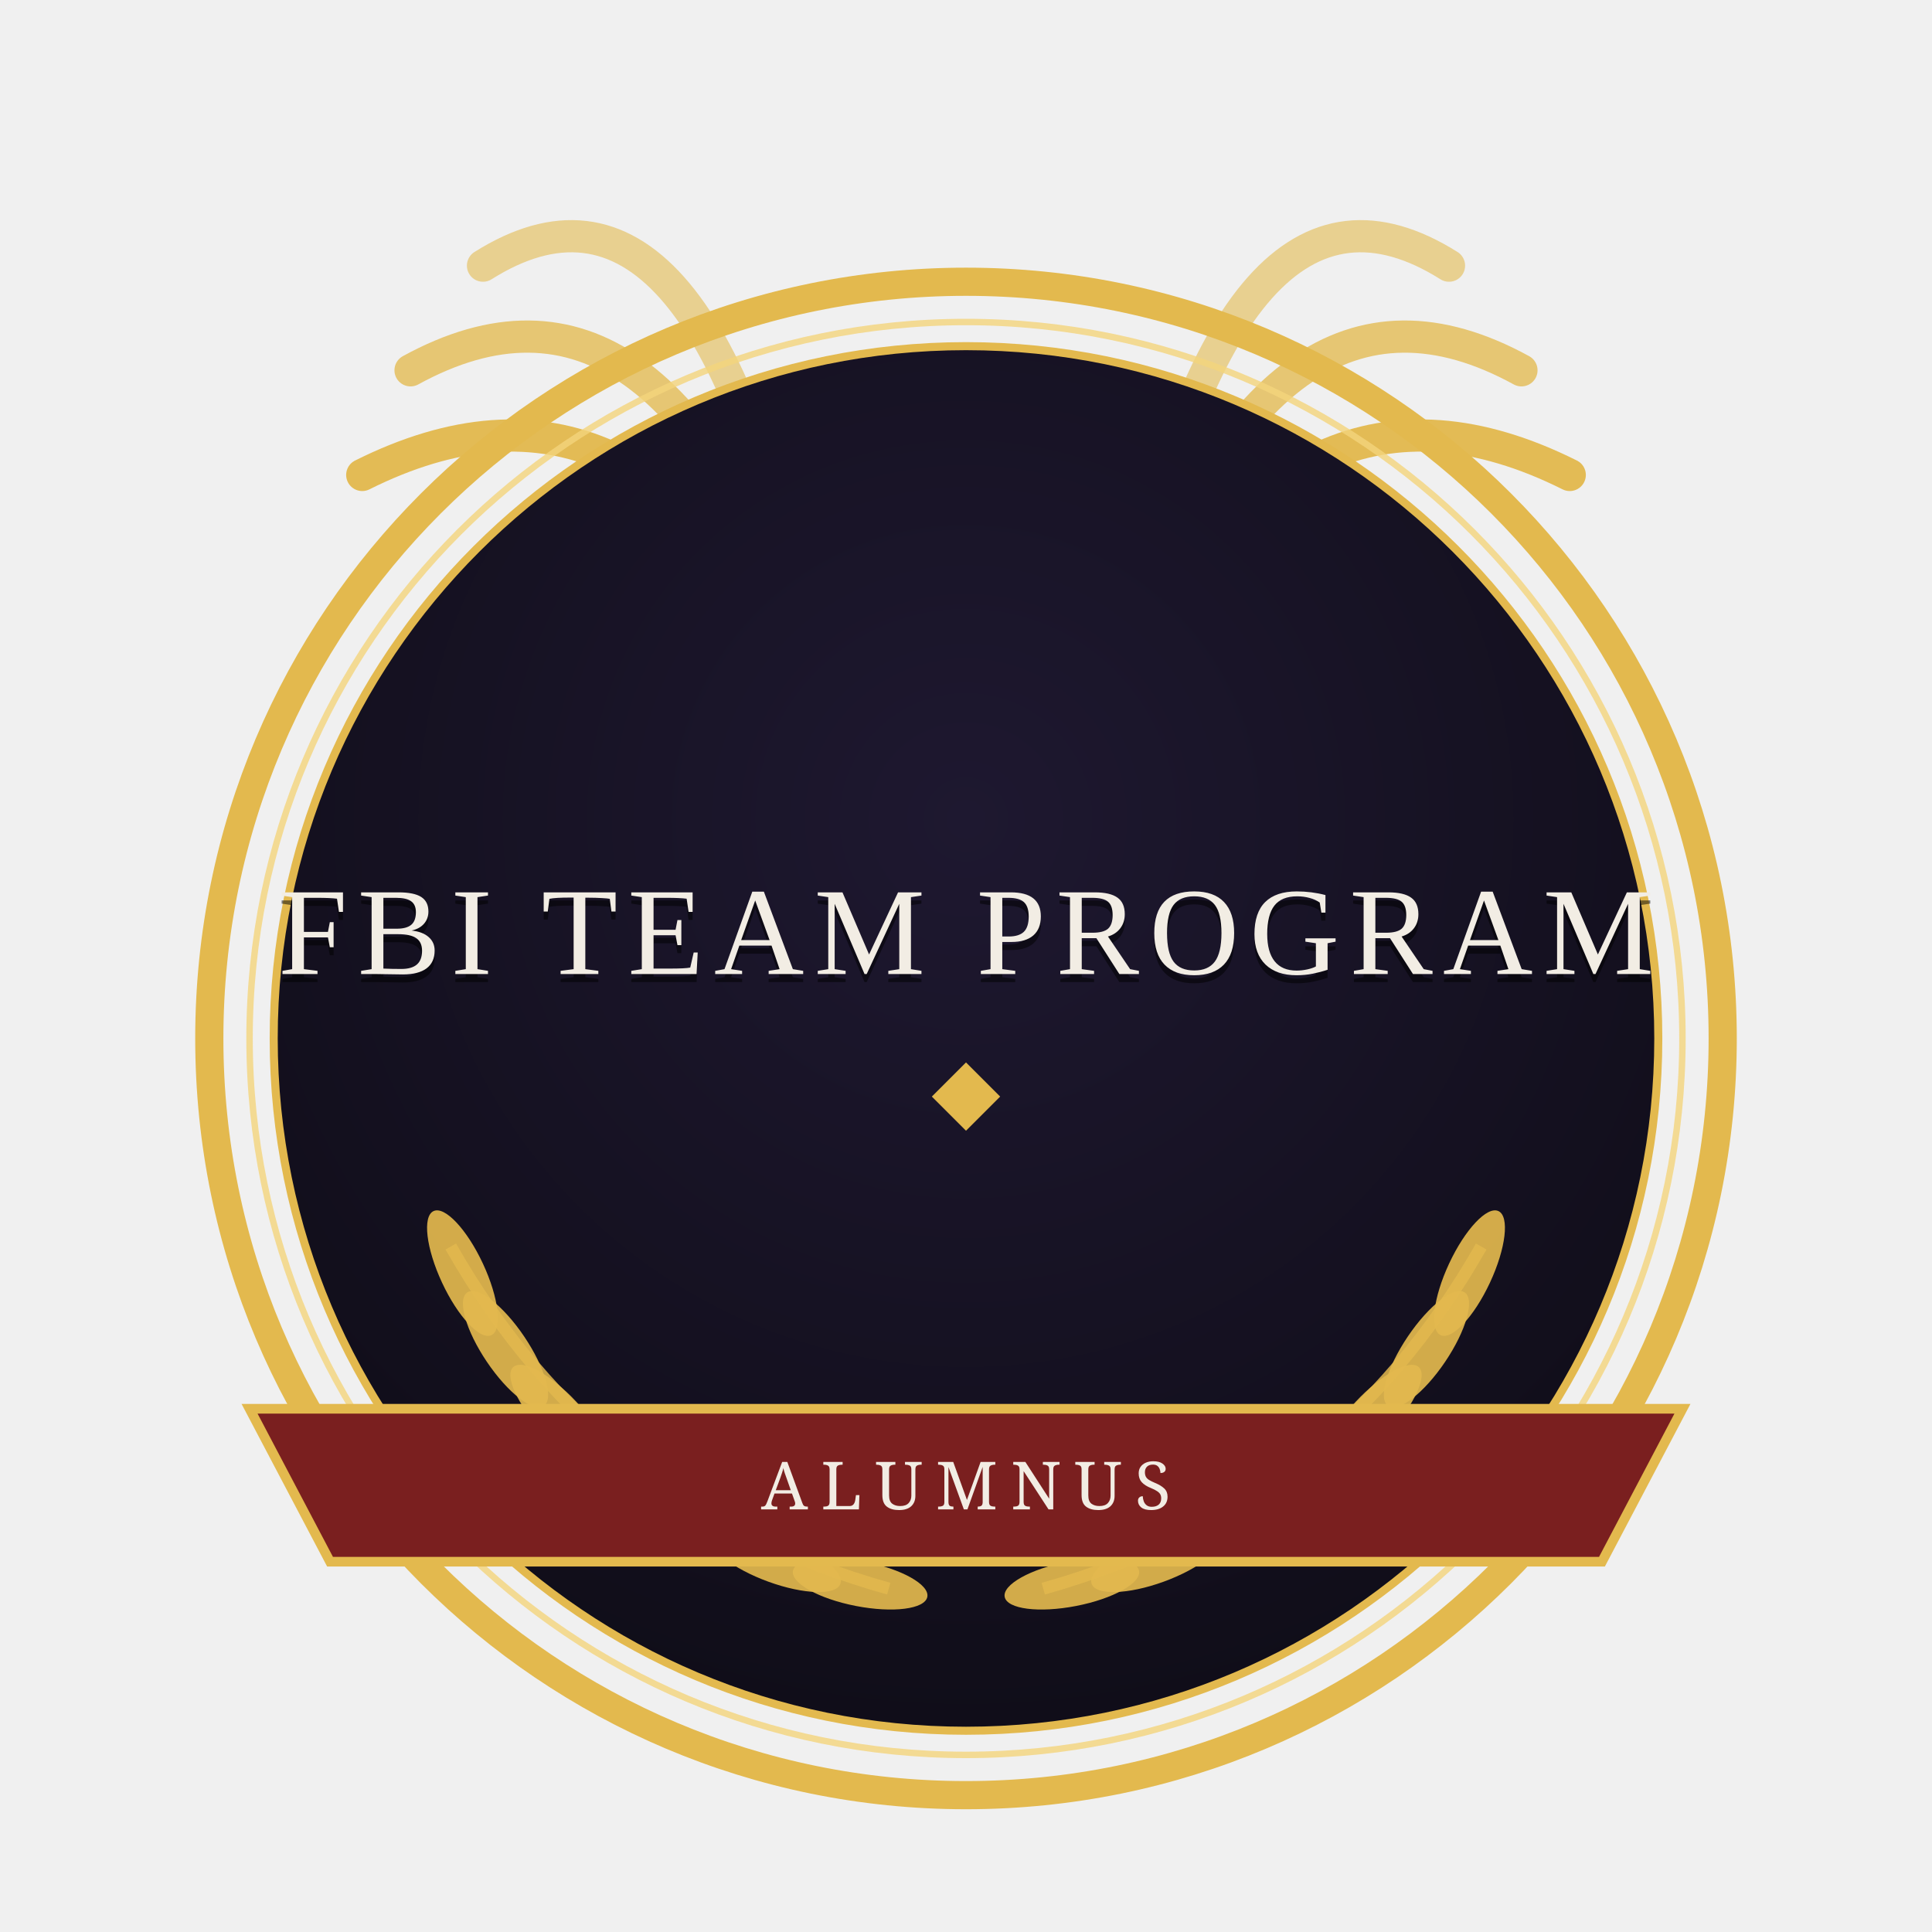
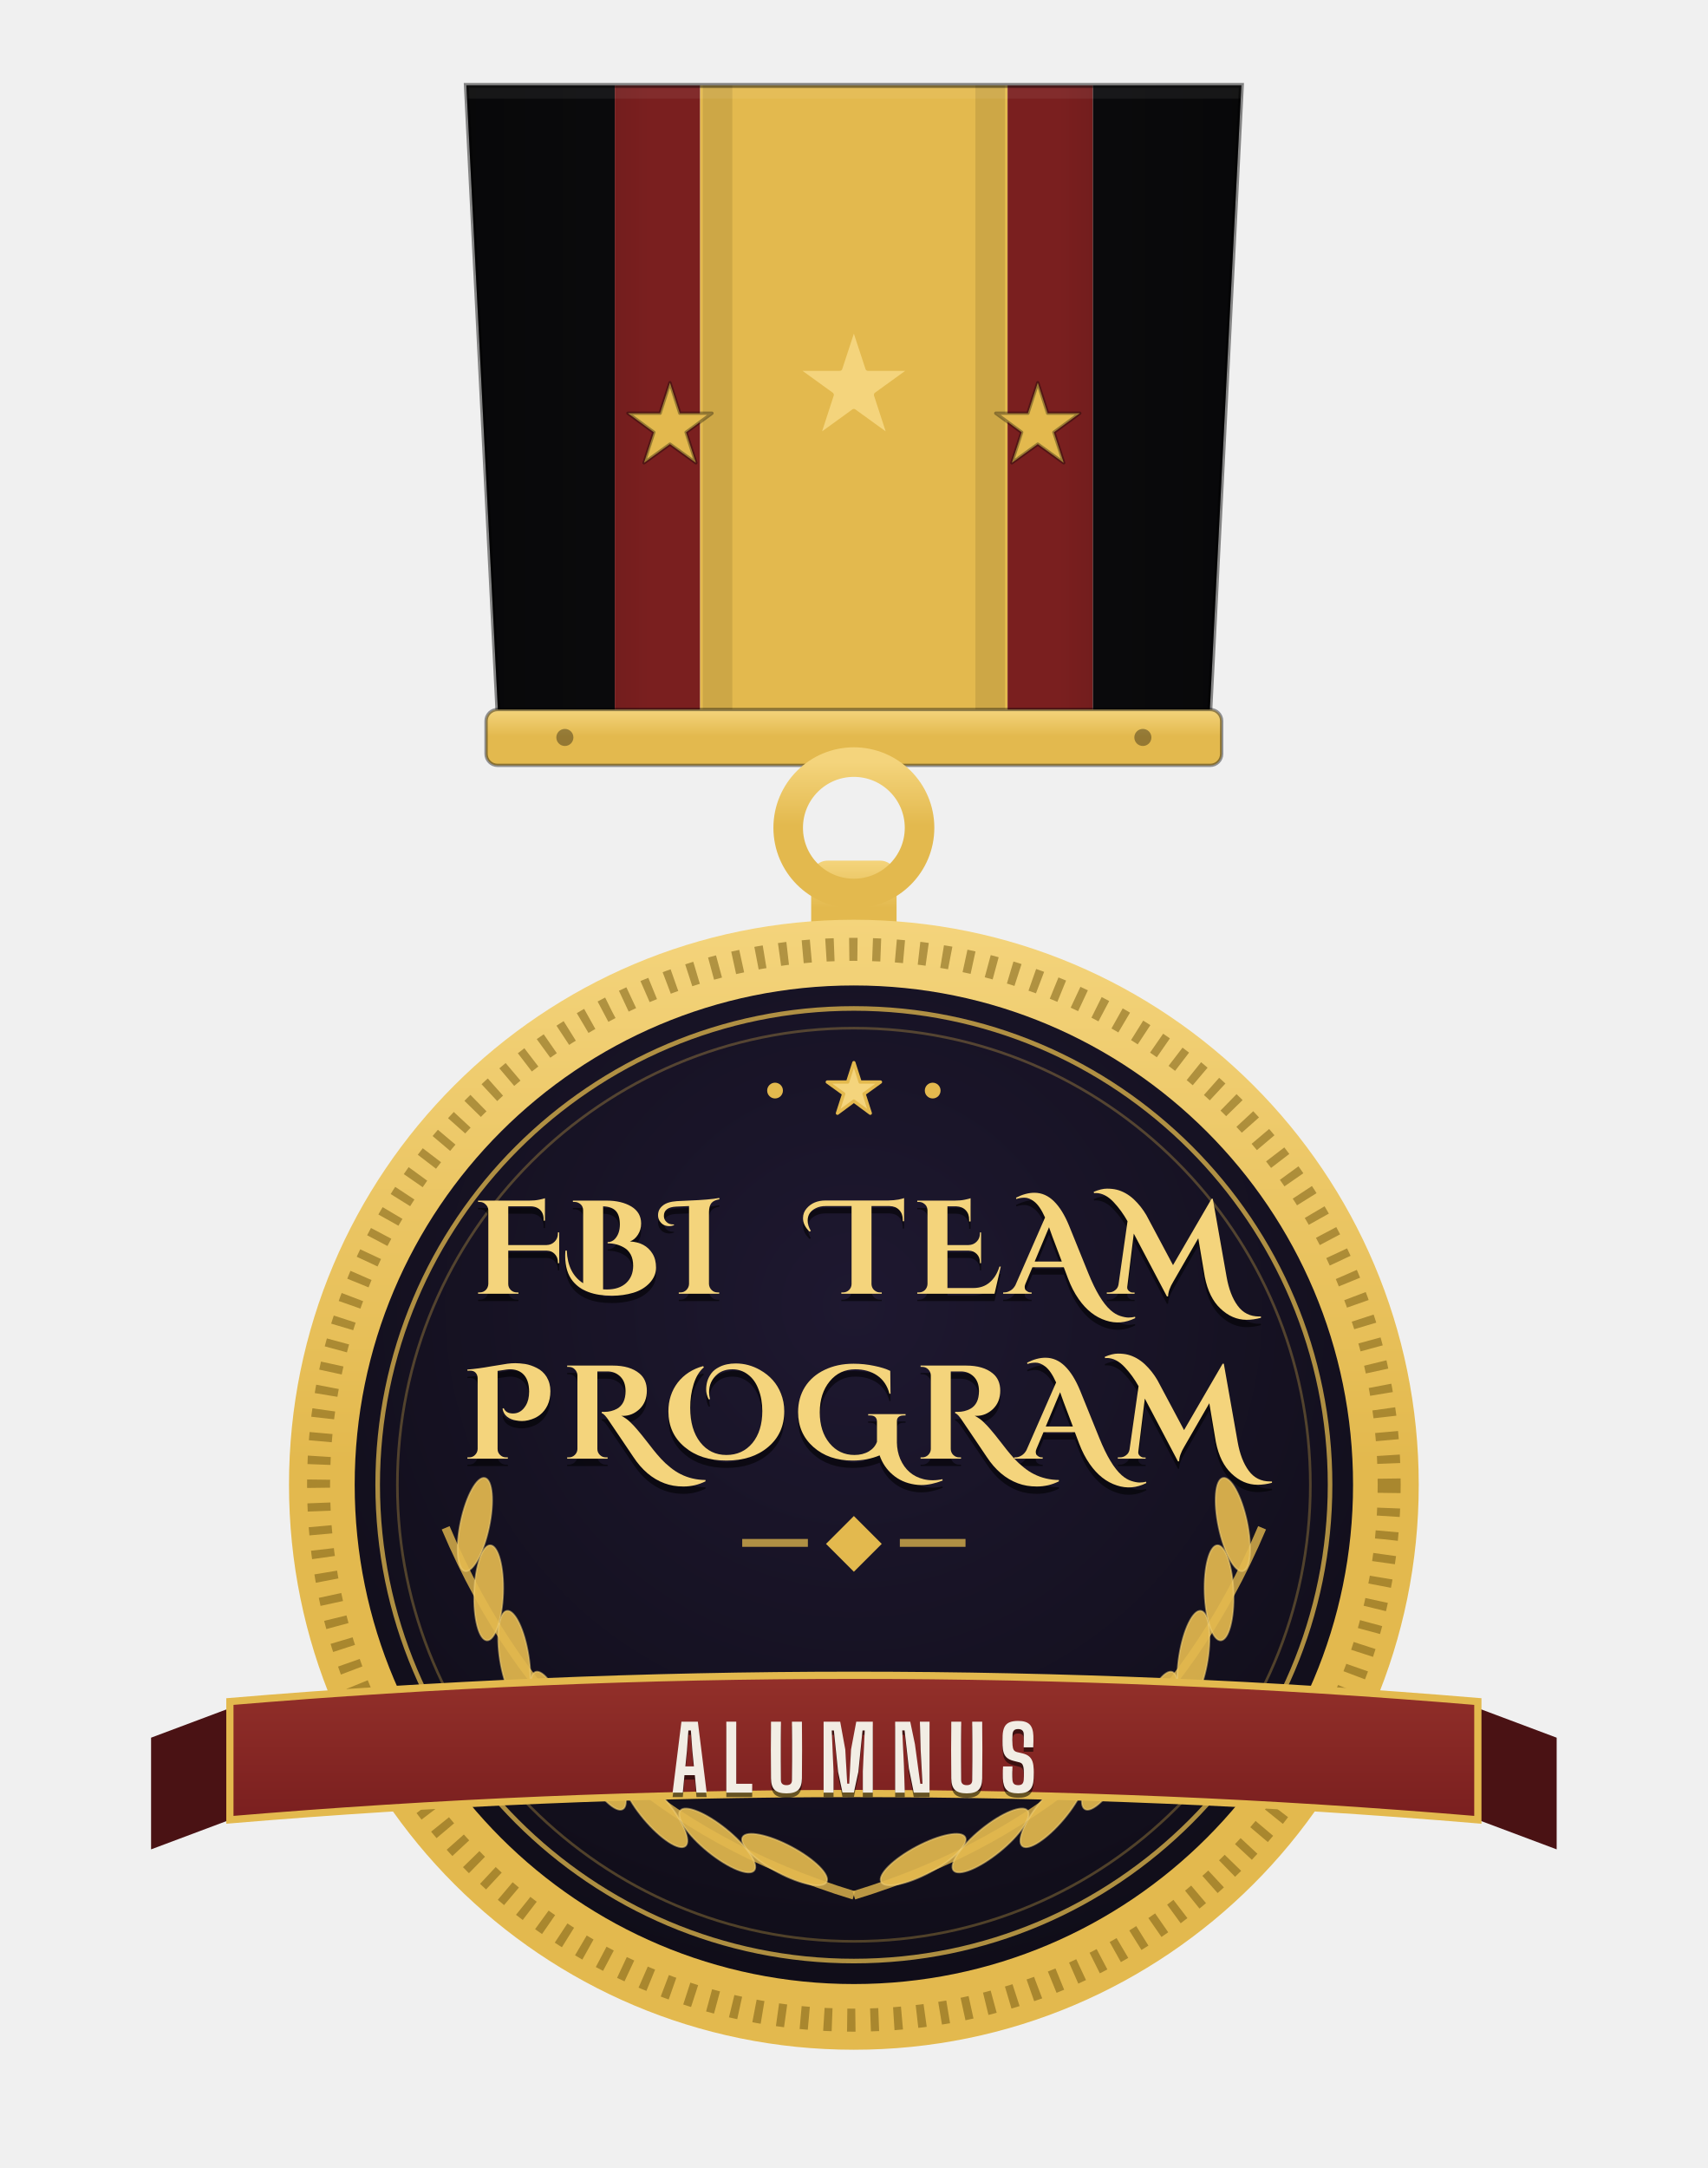
- <svg xmlns="http://www.w3.org/2000/svg" viewBox="0 0 480 480" role="img" aria-label="FBI TEAM Program">
+ <svg xmlns="http://www.w3.org/2000/svg" xmlns:xlink="http://www.w3.org/1999/xlink" width="520" height="660" viewBox="0 0 520 660" role="img" aria-label="FBI TEAM Program Alumnus">
  <defs>
-     <radialGradient id="en" cx="50%" cy="34%" r="80%">
+     <radialGradient id="nightsalvo-fbi-team-en" cx="50%" cy="32%" r="82%">
      <stop offset="0%" stop-color="#1E1830" />
      <stop offset="100%" stop-color="#0D0B14" />
    </radialGradient>
+     <linearGradient id="nightsalvo-fbi-team-gold" x1="0" y1="0" x2="0" y2="1">
+       <stop offset="0%" stop-color="#F4D47C" />
+       <stop offset="48%" stop-color="#E3B94E" />
+       <stop offset="100%" stop-color="#E3B94E" />
+     </linearGradient>
+     <linearGradient id="nightsalvo-fbi-team-shade" x1="0" y1="0" x2="1" y2="0">
+       <stop offset="0%" stop-color="#000" stop-opacity="0.34" />
+       <stop offset="26%" stop-color="#000" stop-opacity="0" />
+       <stop offset="74%" stop-color="#000" stop-opacity="0" />
+       <stop offset="100%" stop-color="#000" stop-opacity="0.34" />
+     </linearGradient>
+     <linearGradient id="nightsalvo-fbi-team-band" x1="0" y1="0" x2="0" y2="1">
+       <stop offset="0%" stop-color="#93302A" />
+       <stop offset="100%" stop-color="#7A1F1F" />
+     </linearGradient>
+     <clipPath id="nightsalvo-fbi-team-drape">
+       <polygon points="142,26 378,26 368,224 152,224" />
+     </clipPath>
+     <path id="gn65" d="M966 -183Q857 -238 745 -201Q626 -163 540 -39Q494 27 461 114L429 199H193L140 73Q135 60 135 52Q135 44 138 34Q142 25 154 18Q165 10 179 10H187V0H-27V10H-18Q5 10 28 24Q50 37 65 64L288 573Q249 661 205 694Q168 722 134 722Q101 722 72 712L70 722Q142 759 208 759Q290 759 355 695Q419 632 468 513L613 155Q695 -48 781 -124Q816 -155 853 -167Q890 -179 916 -179Q941 -179 965 -173ZM210 242H414L344 427Q339 441 330 466Q321 490 318 500Z" />
+     <path id="gn66" d="M566 528Q566 481 542 444Q519 407 482 393Q598 387 651 302Q678 259 678 196Q678 133 630 81Q581 29 506 7Q431 -15 348 -15Q141 -15 52 95Q-5 165 -5 284Q-5 304 -3 324L7 325Q14 153 130 79V628Q129 665 97 682Q83 690 66 690H53V700H307Q418 700 492 656Q566 611 566 528ZM308 32Q401 32 454 81Q506 130 506 210Q506 260 488 294Q469 329 439 346Q384 379 314 379V388Q346 388 368 411Q406 451 406 520Q406 589 376 622Q345 655 280 657V33Q294 32 308 32Z" />
+     <path id="gn69" d="M55 10Q81 10 100 28Q118 47 119 73V630Q116 665 86 682Q71 690 55 690H42V700H323Q367 700 400 707Q433 714 443 718V543H432V555Q433 600 406 628Q380 655 335 657H269V366H428Q465 367 489 392Q513 416 513 452V461H522V230H513V238Q513 275 489 299Q465 323 429 324H269V43H464Q537 43 586 85Q636 127 660 204H670L623 0H42V10Z" />
+     <path id="gn70" d="M269 324V73Q269 47 288 28Q307 10 333 10H345L346 0H42V10H55Q81 10 100 28Q118 47 119 73V630Q117 655 98 672Q80 690 55 690H42V700H425Q469 700 502 707Q535 714 545 718V549H535V559Q535 619 490 644Q469 656 440 657H269V366H557Q594 367 618 392Q642 416 642 452V461H652V230H642V238Q642 275 618 299Q595 323 559 324Z" />
+     <path id="gn71" d="M955 -198Q930 -198 906 -194Q809 -179 741 -120Q673 -62 643 25Q549 -14 440 -14Q260 -14 145 88Q30 190 30 350Q30 457 82 540Q135 623 230 668Q325 714 447 714Q527 714 602 698Q677 683 723 660L725 488H717Q693 579 624 626Q556 672 460 672Q342 672 268 582Q193 491 193 348Q193 206 266 117Q339 28 454 28Q516 28 562 55Q607 82 623 127V279Q623 301 610 313Q597 325 573 325H557V335H838V325H823Q798 325 785 313Q772 301 773 280V121Q774 55 798 -2Q851 -124 974 -154Q1007 -162 1042 -162Q1078 -162 1115 -154L1117 -164Q1031 -198 955 -198Z" />
+     <path id="gn73" d="M404 10H417V0H113V10H126Q152 10 170 28Q189 47 190 73V659L95 655Q1 651 1 585Q1 558 20 540Q38 521 71 521Q74 521 77 521V515Q57 508 43 508Q-2 508 -26 540Q-43 562 -43 590Q-43 634 -8 662Q26 691 98 696Q111 697 182 700Q344 706 417 720L419 710Q376 703 358 681Q341 659 340 616V73Q341 47 360 28Q378 10 404 10Z" />
+     <path id="gn77" d="M-96 766Q-39 790 3 790Q45 790 77 782Q109 774 142 756Q176 737 205 710Q261 657 300 590L500 215L790 714H799L903 126Q927 -10 986 -90Q1045 -171 1148 -171Q1155 -171 1161 -171V-181Q1106 -196 1053 -196Q945 -196 856 -111Q770 -30 739 126L690 417L502 91Q464 28 463 -20H454L205 452L156 52Q153 29 176 15Q185 9 195 9H211V0H2V10H18Q44 10 64 26Q85 41 90 68L158 545Q113 625 55 687Q-10 757 -81 757Q-88 757 -94 756Z" />
+     <path id="gn79" d="M332 447Q314 485 314 520Q314 554 323 584Q332 613 353 642Q374 670 412 689Q464 716 537 716Q633 716 719 667Q832 603 876 490Q901 428 901 357Q901 190 780 88Q660 -14 466 -14Q273 -14 152 88Q30 190 30 356Q30 480 100 572Q171 663 291 696L297 687Q246 644 220 561Q194 478 194 382Q194 220 269 124Q344 28 466 28Q587 28 662 118Q736 209 736 358Q736 448 708 520Q681 593 629 632Q577 672 513 672Q442 672 398 635Q336 582 336 500Q336 474 343 447Z" />
+     <path id="gn80" d="M318 380Q335 340 388 340Q448 340 484 400Q509 441 509 504Q509 597 460 640Q423 672 366 672Q353 672 339 670L272 660V73Q272 46 291 28Q310 10 336 10H349V0H45V10H58Q84 10 102 28Q121 46 122 73V606Q121 632 106 647Q92 662 64 662Q57 662 46 661L44 670Q129 677 222 694Q316 710 346 714Q375 718 406 718Q436 718 479 712Q522 705 567 682Q612 660 640 616Q669 568 669 508Q669 447 647 401Q605 313 503 289Q478 283 456 283Q433 283 413 287Q372 293 344 315Q316 337 309 376Z" />
+     <path id="gn82" d="M1085 -170Q1007 -209 919 -209Q841 -209 777 -185Q639 -134 542 14Q517 50 449 152Q381 254 361 282Q326 337 305 342V352Q306 352 308 352Q309 352 311 352Q313 352 315 352Q317 352 320 352Q323 352 325 352Q376 352 419 375Q484 411 484 508Q484 579 444 618Q404 656 348 656H272V73Q272 47 291 28Q310 10 336 10H349V0H45V10H58Q83 10 102 28Q121 46 122 72V627Q121 653 102 672Q84 690 58 690H45V700H388Q517 700 588 641Q644 595 644 511Q644 427 590 374Q535 322 465 322Q459 322 452 323Q493 301 520 274Q548 247 568 223Q589 199 604 180Q618 162 642 132Q666 101 692 68Q718 35 750 0Q781 -34 820 -65Q858 -96 898 -116Q983 -159 1085 -160Z" />
+     <path id="gn84" d="M-25 467Q-74 514 -74 568Q-74 610 -47 641Q4 701 96 701H567Q611 702 644 708Q677 715 686 719V545H676V557Q676 602 649 630Q622 658 576 659H441V72Q443 36 474 18Q488 10 505 10H518V0H214V10H227Q253 10 272 28Q290 46 291 71V659H96Q55 659 24 644Q-39 614 -39 550Q-39 512 -15 472Z" />
+     <path id="gs65" d="M31 0 230 1600H600L799 0H569L532 393H298L261 0ZM319 592H511L476 944L443 1401H387L354 943Z" />
+     <path id="gs76" d="M92 0V1600H316V199H676V0Z" />
+     <path id="gs77" d="M92 0V1600H466L581 972L625 202H670L711 972L829 1600H1202V0H977V480L1020 1401H970L876 467L775 3H518L419 467L324 1401H276L316 480V0Z" />
+     <path id="gs78" d="M92 0V1600H432L538 1092L659 199H708L667 968L650 1600H868V0H512L401 547L305 1402H252L290 607L309 0Z" />
+     <path id="gs83" d="M416 -17Q233 -17 154 62Q76 140 69 322Q68 368 68 412Q67 456 69 500Q71 545 74 590H286Q282 510 282 432Q281 353 286 283Q290 225 321 196Q352 168 416 168Q478 168 506 196Q534 225 540 283Q543 327 544 365Q545 403 544 442Q543 482 540 529Q536 586 516 628Q495 669 443 682L306 717Q214 741 162 786Q111 831 88 900Q66 970 63 1067Q62 1120 62 1174Q63 1227 64 1280Q68 1401 104 1475Q139 1549 214 1583Q290 1617 416 1617Q592 1617 672 1539Q751 1461 758 1279Q760 1231 759 1160Q758 1090 755 1021H539Q542 1095 543 1170Q544 1245 541 1319Q539 1376 507 1404Q475 1433 415 1433Q351 1433 322 1404Q293 1376 288 1319Q283 1256 283 1193Q283 1130 288 1067Q292 1004 313 966Q334 928 389 914L512 885Q608 862 662 815Q716 768 739 697Q762 626 765 529Q767 489 767 456Q767 423 766 391Q765 359 764 322Q757 140 678 62Q599 -17 416 -17Z" />
+     <path id="gs85" d="M427 -17Q241 -17 160 61Q80 139 78 320Q74 639 74 960Q74 1282 78 1600H302Q299 1388 298 1164Q297 940 298 716Q299 493 301 281Q301 224 333 196Q365 168 427 168Q489 168 520 196Q550 224 550 281Q552 493 554 716Q555 940 554 1164Q554 1388 550 1600H775Q779 1282 779 960Q779 639 775 320Q772 139 692 61Q612 -17 427 -17Z" />
  </defs>
-   <path d="M 200 168 Q 158 84 90 118" stroke="#E3B94E" stroke-width="8" stroke-linecap="round" fill="none" opacity="0.95" />
-   <path d="M 200 162 Q 164 58 102 92" stroke="#E3B94E" stroke-width="8" stroke-linecap="round" fill="none" opacity="0.77" />
-   <path d="M 200 156 Q 174 32 120 66" stroke="#E3B94E" stroke-width="8" stroke-linecap="round" fill="none" opacity="0.59" />
-   <path d="M 280 168 Q 322 84 390 118" stroke="#E3B94E" stroke-width="8" stroke-linecap="round" fill="none" opacity="0.95" />
-   <path d="M 280 162 Q 316 58 378 92" stroke="#E3B94E" stroke-width="8" stroke-linecap="round" fill="none" opacity="0.77" />
-   <path d="M 280 156 Q 306 32 360 66" stroke="#E3B94E" stroke-width="8" stroke-linecap="round" fill="none" opacity="0.59" />
-   <circle cx="240" cy="258" r="188" fill="none" stroke="#E3B94E" stroke-width="7" />
-   <circle cx="240" cy="258" r="178" fill="none" stroke="#F4D47C" stroke-width="1.6" opacity="0.8" />
-   <circle cx="240" cy="258" r="172" fill="url(#en)" stroke="#E3B94E" stroke-width="2" />
-   <ellipse cx="114.9" cy="316.3" rx="17" ry="5.6" fill="#E3B94E" opacity="0.92" transform="rotate(425 114.9 316.3)" />
-   <ellipse cx="125.6" cy="335.2" rx="17" ry="5.6" fill="#E3B94E" opacity="0.92" transform="rotate(416 125.6 335.2)" />
-   <ellipse cx="139.1" cy="352.1" rx="17" ry="5.6" fill="#E3B94E" opacity="0.92" transform="rotate(407 139.1 352.1)" />
-   <ellipse cx="155.0" cy="366.7" rx="17" ry="5.6" fill="#E3B94E" opacity="0.92" transform="rotate(398 155.0 366.7)" />
-   <ellipse cx="173.1" cy="378.7" rx="17" ry="5.6" fill="#E3B94E" opacity="0.92" transform="rotate(389 173.1 378.7)" />
-   <ellipse cx="192.8" cy="387.7" rx="17" ry="5.6" fill="#E3B94E" opacity="0.92" transform="rotate(380 192.8 387.7)" />
-   <ellipse cx="213.7" cy="393.5" rx="17" ry="5.6" fill="#E3B94E" opacity="0.92" transform="rotate(371 213.7 393.5)" />
-   <path d="M 112.0 309.7 Q 148.9 374.6 220.8 394.7" stroke="#E3B94E" stroke-width="3" fill="none" opacity="0.85" />
-   <ellipse cx="365.1" cy="316.3" rx="17" ry="5.6" fill="#E3B94E" opacity="0.92" transform="rotate(115 365.1 316.3)" />
-   <ellipse cx="354.4" cy="335.2" rx="17" ry="5.6" fill="#E3B94E" opacity="0.92" transform="rotate(124 354.4 335.2)" />
-   <ellipse cx="340.9" cy="352.1" rx="17" ry="5.6" fill="#E3B94E" opacity="0.92" transform="rotate(133 340.9 352.1)" />
-   <ellipse cx="325.0" cy="366.7" rx="17" ry="5.6" fill="#E3B94E" opacity="0.92" transform="rotate(142 325.0 366.7)" />
-   <ellipse cx="306.9" cy="378.7" rx="17" ry="5.6" fill="#E3B94E" opacity="0.92" transform="rotate(151 306.9 378.7)" />
-   <ellipse cx="287.2" cy="387.7" rx="17" ry="5.6" fill="#E3B94E" opacity="0.92" transform="rotate(160 287.2 387.7)" />
-   <ellipse cx="266.3" cy="393.5" rx="17" ry="5.6" fill="#E3B94E" opacity="0.92" transform="rotate(169 266.3 393.5)" />
-   <path d="M 368.0 309.7 Q 331.1 374.6 259.2 394.7" stroke="#E3B94E" stroke-width="3" fill="none" opacity="0.85" />
-   <text x="240" y="244" text-anchor="middle" font-family="Georgia, 'Times New Roman', serif" font-size="31" letter-spacing="2.5" fill="#000000" opacity="0.5">FBI TEAM PROGRAM</text>
-   <text x="240" y="242" text-anchor="middle" font-family="Georgia, 'Times New Roman', serif" font-size="31" letter-spacing="2.5" fill="#F2EDE4" opacity="1">FBI TEAM PROGRAM</text>
-   <rect x="234" y="266.44" width="12" height="12" fill="#E3B94E" transform="rotate(45 240 272.44)" />
-   <polygon points="62,350 418,350 398,388 82,388" fill="#7A1F1F" stroke="#E3B94E" stroke-width="2.4" />
-   <text x="240" y="375" text-anchor="middle" font-family="Georgia, serif" font-size="16.5" letter-spacing="3.2" fill="#F2EDE4">ALUMNUS</text>
+   <g clip-path="url(#nightsalvo-fbi-team-drape)">
+     <rect x="130.0" y="20" width="57.2" height="212" fill="#0B0B0D" />
+     <rect x="187.2" y="20" width="26.0" height="212" fill="#7A1F1F" />
+     <rect x="213.2" y="20" width="93.6" height="212" fill="#E3B94E" />
+     <rect x="306.8" y="20" width="26.0" height="212" fill="#7A1F1F" />
+     <rect x="332.8" y="20" width="57.2" height="212" fill="#0B0B0D" />
+     <rect x="130" y="20" width="260" height="212" fill="url(#nightsalvo-fbi-team-shade)" />
+     <rect x="214" y="20" width="9" height="212" fill="#000" opacity="0.10" />
+     <rect x="297" y="20" width="9" height="212" fill="#000" opacity="0.10" />
+     <rect x="130" y="20" width="260" height="10" fill="#FFF" opacity="0.06" />
+   </g>
+   <polygon points="142,26 378,26 368,224 152,224" fill="none" stroke="#000" stroke-opacity="0.45" stroke-width="1.5" />
+   <polygon points="260.0,99.0 264.3,112.1 278.1,112.1 266.9,120.2 271.2,133.4 260.0,125.3 248.8,133.4 253.1,120.2 241.9,112.1 255.7,112.1" fill="#F4D47C" stroke="#E3B94E" stroke-width="1.6" stroke-linejoin="round" />
+   <polygon points="204.0,116.5 207.0,125.8 216.8,125.8 208.9,131.6 211.9,140.9 204.0,135.2 196.1,140.9 199.1,131.6 191.2,125.8 201.0,125.8" fill="#E3B94E" stroke="#00000055" stroke-width="1.0" stroke-linejoin="round" />
+   <polygon points="316.0,116.5 319.0,125.8 328.8,125.8 320.9,131.6 323.9,140.9 316.0,135.2 308.1,140.9 311.1,131.6 303.2,125.8 313.0,125.8" fill="#E3B94E" stroke="#00000055" stroke-width="1.0" stroke-linejoin="round" />
+   <rect x="148" y="216" width="224" height="17" rx="3.5" fill="url(#nightsalvo-fbi-team-gold)" stroke="#00000066" stroke-width="1" />
+   <circle cx="172" cy="224.5" r="2.6" fill="#000" opacity="0.35" />
+   <circle cx="348" cy="224.5" r="2.6" fill="#000" opacity="0.35" />
+   <rect x="247" y="262" width="26" height="30" rx="5" fill="url(#nightsalvo-fbi-team-gold)" />
+   <circle cx="260.0" cy="252" r="20" fill="none" stroke="url(#nightsalvo-fbi-team-gold)" stroke-width="9" />
+   <circle cx="260.0" cy="452.0" r="172.0" fill="url(#nightsalvo-fbi-team-gold)" />
+   <circle cx="260.0" cy="452.0" r="163.0" fill="none" stroke="#7A5E14" stroke-width="7" stroke-dasharray="2.5 4.6" opacity="0.55" />
+   <circle cx="260.0" cy="452.0" r="152.0" fill="url(#nightsalvo-fbi-team-en)" />
+   <circle cx="260.0" cy="452.0" r="145.0" fill="none" stroke="#E3B94E" stroke-width="1.4" opacity="0.75" />
+   <circle cx="260.0" cy="452.0" r="139.0" fill="none" stroke="#E3B94E" stroke-width="0.8" opacity="0.3" />
+   <path d="M 260.0 577.0 Q 171.7 550.1 135.7 465.1" stroke="#E3B94E" stroke-width="2.6" fill="none" opacity="0.8" />
+   <ellipse cx="238.9" cy="566.1" rx="14.5" ry="4.4" transform="rotate(208 238.9 566.1)" fill="#E3B94E" opacity="0.92" />
+   <ellipse cx="238.9" cy="566.1" rx="14.5" ry="4.4" transform="rotate(208 238.9 566.1)" fill="none" stroke="#F4D47C" stroke-width="0.5" opacity="0.5" />
+   <ellipse cx="218.4" cy="560.3" rx="14.5" ry="4.4" transform="rotate(219 218.4 560.3)" fill="#E3B94E" opacity="0.92" />
+   <ellipse cx="218.4" cy="560.3" rx="14.5" ry="4.4" transform="rotate(219 218.4 560.3)" fill="none" stroke="#F4D47C" stroke-width="0.5" opacity="0.5" />
+   <ellipse cx="199.4" cy="550.9" rx="14.5" ry="4.4" transform="rotate(230 199.4 550.9)" fill="#E3B94E" opacity="0.92" />
+   <ellipse cx="199.4" cy="550.9" rx="14.5" ry="4.4" transform="rotate(230 199.4 550.9)" fill="none" stroke="#F4D47C" stroke-width="0.5" opacity="0.5" />
+   <ellipse cx="182.4" cy="538.2" rx="14.5" ry="4.4" transform="rotate(240 182.4 538.2)" fill="#E3B94E" opacity="0.92" />
+   <ellipse cx="182.4" cy="538.2" rx="14.5" ry="4.4" transform="rotate(240 182.4 538.2)" fill="none" stroke="#F4D47C" stroke-width="0.5" opacity="0.5" />
+   <ellipse cx="168.0" cy="522.6" rx="14.5" ry="4.4" transform="rotate(250 168.0 522.6)" fill="#E3B94E" opacity="0.92" />
+   <ellipse cx="168.0" cy="522.6" rx="14.5" ry="4.4" transform="rotate(250 168.0 522.6)" fill="none" stroke="#F4D47C" stroke-width="0.5" opacity="0.5" />
+   <ellipse cx="156.6" cy="504.7" rx="14.5" ry="4.4" transform="rotate(261 156.6 504.7)" fill="#E3B94E" opacity="0.92" />
+   <ellipse cx="156.6" cy="504.7" rx="14.5" ry="4.4" transform="rotate(261 156.6 504.7)" fill="none" stroke="#F4D47C" stroke-width="0.5" opacity="0.5" />
+   <ellipse cx="148.8" cy="484.9" rx="14.5" ry="4.4" transform="rotate(272 148.8 484.9)" fill="#E3B94E" opacity="0.92" />
+   <ellipse cx="148.8" cy="484.9" rx="14.5" ry="4.4" transform="rotate(272 148.8 484.9)" fill="none" stroke="#F4D47C" stroke-width="0.5" opacity="0.5" />
+   <ellipse cx="144.6" cy="464.1" rx="14.5" ry="4.4" transform="rotate(282 144.6 464.1)" fill="#E3B94E" opacity="0.92" />
+   <ellipse cx="144.6" cy="464.1" rx="14.5" ry="4.4" transform="rotate(282 144.6 464.1)" fill="none" stroke="#F4D47C" stroke-width="0.5" opacity="0.5" />
+   <path d="M 260.0 577.0 Q 348.3 550.1 384.3 465.1" stroke="#E3B94E" stroke-width="2.6" fill="none" opacity="0.8" />
+   <ellipse cx="281.1" cy="566.1" rx="14.5" ry="4.4" transform="rotate(152 281.1 566.1)" fill="#E3B94E" opacity="0.92" />
+   <ellipse cx="281.1" cy="566.1" rx="14.5" ry="4.4" transform="rotate(152 281.1 566.1)" fill="none" stroke="#F4D47C" stroke-width="0.5" opacity="0.5" />
+   <ellipse cx="301.6" cy="560.3" rx="14.5" ry="4.4" transform="rotate(141 301.6 560.3)" fill="#E3B94E" opacity="0.92" />
+   <ellipse cx="301.6" cy="560.3" rx="14.5" ry="4.4" transform="rotate(141 301.6 560.3)" fill="none" stroke="#F4D47C" stroke-width="0.5" opacity="0.5" />
+   <ellipse cx="320.6" cy="550.9" rx="14.5" ry="4.4" transform="rotate(130 320.6 550.9)" fill="#E3B94E" opacity="0.92" />
+   <ellipse cx="320.6" cy="550.9" rx="14.5" ry="4.4" transform="rotate(130 320.6 550.9)" fill="none" stroke="#F4D47C" stroke-width="0.5" opacity="0.5" />
+   <ellipse cx="337.6" cy="538.2" rx="14.5" ry="4.4" transform="rotate(120 337.6 538.2)" fill="#E3B94E" opacity="0.92" />
+   <ellipse cx="337.6" cy="538.2" rx="14.5" ry="4.4" transform="rotate(120 337.6 538.2)" fill="none" stroke="#F4D47C" stroke-width="0.5" opacity="0.5" />
+   <ellipse cx="352.0" cy="522.6" rx="14.5" ry="4.4" transform="rotate(110 352.0 522.6)" fill="#E3B94E" opacity="0.92" />
+   <ellipse cx="352.0" cy="522.6" rx="14.5" ry="4.4" transform="rotate(110 352.0 522.6)" fill="none" stroke="#F4D47C" stroke-width="0.5" opacity="0.5" />
+   <ellipse cx="363.4" cy="504.7" rx="14.5" ry="4.4" transform="rotate(99 363.4 504.7)" fill="#E3B94E" opacity="0.92" />
+   <ellipse cx="363.4" cy="504.7" rx="14.5" ry="4.4" transform="rotate(99 363.4 504.7)" fill="none" stroke="#F4D47C" stroke-width="0.5" opacity="0.5" />
+   <ellipse cx="371.2" cy="484.9" rx="14.5" ry="4.4" transform="rotate(88 371.2 484.9)" fill="#E3B94E" opacity="0.92" />
+   <ellipse cx="371.2" cy="484.9" rx="14.5" ry="4.4" transform="rotate(88 371.2 484.9)" fill="none" stroke="#F4D47C" stroke-width="0.5" opacity="0.5" />
+   <ellipse cx="375.4" cy="464.1" rx="14.5" ry="4.4" transform="rotate(78 375.4 464.1)" fill="#E3B94E" opacity="0.92" />
+   <ellipse cx="375.4" cy="464.1" rx="14.5" ry="4.4" transform="rotate(78 375.4 464.1)" fill="none" stroke="#F4D47C" stroke-width="0.5" opacity="0.5" />
+   <polygon points="260.0,323.5 261.9,329.4 268.1,329.4 263.1,333.0 265.0,338.9 260.0,335.2 255.0,338.9 256.9,333.0 251.9,329.4 258.1,329.4" fill="#F4D47C" stroke="#E3B94E" stroke-width="1.0" stroke-linejoin="round" />
+   <circle cx="236.0" cy="332.0" r="2.4" fill="#E3B94E" />
+   <circle cx="284.0" cy="332.0" r="2.4" fill="#E3B94E" />
+   <use href="#gn70" xlink:href="#gn70" transform="translate(143.87 396.08) scale(0.0405 -0.0405)" fill="#000000" opacity="0.55" />
+   <use href="#gn66" xlink:href="#gn66" transform="translate(172.30 396.08) scale(0.0405 -0.0405)" fill="#000000" opacity="0.55" />
+   <use href="#gn73" xlink:href="#gn73" transform="translate(202.11 396.08) scale(0.0405 -0.0405)" fill="#000000" opacity="0.55" />
+   <use href="#gn84" xlink:href="#gn84" transform="translate(247.51 396.08) scale(0.0405 -0.0405)" fill="#000000" opacity="0.55" />
+   <use href="#gn69" xlink:href="#gn69" transform="translate(277.60 396.08) scale(0.0405 -0.0405)" fill="#000000" opacity="0.55" />
+   <use href="#gn65" xlink:href="#gn65" transform="translate(306.55 396.08) scale(0.0405 -0.0405)" fill="#000000" opacity="0.55" />
+   <use href="#gn77" xlink:href="#gn77" transform="translate(336.93 396.08) scale(0.0405 -0.0405)" fill="#000000" opacity="0.55" />
+   <use href="#gn70" xlink:href="#gn70" transform="translate(143.87 393.85) scale(0.0405 -0.0405)" fill="#F4D47C" opacity="1.0" />
+   <use href="#gn66" xlink:href="#gn66" transform="translate(172.30 393.85) scale(0.0405 -0.0405)" fill="#F4D47C" opacity="1.0" />
+   <use href="#gn73" xlink:href="#gn73" transform="translate(202.11 393.85) scale(0.0405 -0.0405)" fill="#F4D47C" opacity="1.0" />
+   <use href="#gn84" xlink:href="#gn84" transform="translate(247.51 393.85) scale(0.0405 -0.0405)" fill="#F4D47C" opacity="1.0" />
+   <use href="#gn69" xlink:href="#gn69" transform="translate(277.60 393.85) scale(0.0405 -0.0405)" fill="#F4D47C" opacity="1.0" />
+   <use href="#gn65" xlink:href="#gn65" transform="translate(306.55 393.85) scale(0.0405 -0.0405)" fill="#F4D47C" opacity="1.0" />
+   <use href="#gn77" xlink:href="#gn77" transform="translate(336.93 393.85) scale(0.0405 -0.0405)" fill="#F4D47C" opacity="1.0" />
+   <use href="#gn80" xlink:href="#gn80" transform="translate(140.50 446.30) scale(0.0405 -0.0405)" fill="#000000" opacity="0.55" />
+   <use href="#gn82" xlink:href="#gn82" transform="translate(170.88 446.30) scale(0.0405 -0.0405)" fill="#000000" opacity="0.55" />
+   <use href="#gn79" xlink:href="#gn79" transform="translate(202.31 446.30) scale(0.0405 -0.0405)" fill="#000000" opacity="0.55" />
+   <use href="#gn71" xlink:href="#gn71" transform="translate(241.80 446.30) scale(0.0405 -0.0405)" fill="#000000" opacity="0.55" />
+   <use href="#gn82" xlink:href="#gn82" transform="translate(278.49 446.30) scale(0.0405 -0.0405)" fill="#000000" opacity="0.55" />
+   <use href="#gn65" xlink:href="#gn65" transform="translate(309.92 446.30) scale(0.0405 -0.0405)" fill="#000000" opacity="0.55" />
+   <use href="#gn77" xlink:href="#gn77" transform="translate(340.29 446.30) scale(0.0405 -0.0405)" fill="#000000" opacity="0.55" />
+   <use href="#gn80" xlink:href="#gn80" transform="translate(140.50 444.07) scale(0.0405 -0.0405)" fill="#F4D47C" opacity="1.0" />
+   <use href="#gn82" xlink:href="#gn82" transform="translate(170.88 444.07) scale(0.0405 -0.0405)" fill="#F4D47C" opacity="1.0" />
+   <use href="#gn79" xlink:href="#gn79" transform="translate(202.31 444.07) scale(0.0405 -0.0405)" fill="#F4D47C" opacity="1.0" />
+   <use href="#gn71" xlink:href="#gn71" transform="translate(241.80 444.07) scale(0.0405 -0.0405)" fill="#F4D47C" opacity="1.0" />
+   <use href="#gn82" xlink:href="#gn82" transform="translate(278.49 444.07) scale(0.0405 -0.0405)" fill="#F4D47C" opacity="1.0" />
+   <use href="#gn65" xlink:href="#gn65" transform="translate(309.92 444.07) scale(0.0405 -0.0405)" fill="#F4D47C" opacity="1.0" />
+   <use href="#gn77" xlink:href="#gn77" transform="translate(340.29 444.07) scale(0.0405 -0.0405)" fill="#F4D47C" opacity="1.0" />
+   <rect x="254.0" y="464.0" width="12" height="12" fill="#E3B94E" transform="rotate(45 260.0 470.0)" />
+   <rect x="226.0" y="468.5" width="20" height="2.4" fill="#E3B94E" opacity="0.75" />
+   <rect x="274.0" y="468.5" width="20" height="2.4" fill="#E3B94E" opacity="0.75" />
+   <polygon points="70,520.0 70,554.0 46,563.0 46,529.0" fill="#4A1214" />
+   <polygon points="450,520.0 450,554.0 474,563.0 474,529.0" fill="#4A1214" />
+   <path d="M 70 518.0 Q 260.0 502.0 450 518.0 L 450 554.0 Q 260.0 538.0 70 554.0 Z" fill="url(#nightsalvo-fbi-team-band)" stroke="#E3B94E" stroke-width="2.2" />
+   <use href="#gs65" xlink:href="#gs65" transform="translate(204.39 547.07) scale(0.0135 -0.0135)" fill="#000000" opacity="0.55" />
+   <use href="#gs76" xlink:href="#gs76" transform="translate(219.92 547.07) scale(0.0135 -0.0135)" fill="#000000" opacity="0.55" />
+   <use href="#gs85" xlink:href="#gs85" transform="translate(233.72 547.07) scale(0.0135 -0.0135)" fill="#000000" opacity="0.55" />
+   <use href="#gs77" xlink:href="#gs77" transform="translate(249.54 547.07) scale(0.0135 -0.0135)" fill="#000000" opacity="0.55" />
+   <use href="#gs78" xlink:href="#gs78" transform="translate(271.33 547.07) scale(0.0135 -0.0135)" fill="#000000" opacity="0.55" />
+   <use href="#gs85" xlink:href="#gs85" transform="translate(288.61 547.07) scale(0.0135 -0.0135)" fill="#000000" opacity="0.55" />
+   <use href="#gs83" xlink:href="#gs83" transform="translate(304.43 547.07) scale(0.0135 -0.0135)" fill="#000000" opacity="0.55" />
+   <use href="#gs65" xlink:href="#gs65" transform="translate(204.39 545.72) scale(0.0135 -0.0135)" fill="#F2EDE4" opacity="1.0" />
+   <use href="#gs76" xlink:href="#gs76" transform="translate(219.92 545.72) scale(0.0135 -0.0135)" fill="#F2EDE4" opacity="1.0" />
+   <use href="#gs85" xlink:href="#gs85" transform="translate(233.72 545.72) scale(0.0135 -0.0135)" fill="#F2EDE4" opacity="1.0" />
+   <use href="#gs77" xlink:href="#gs77" transform="translate(249.54 545.72) scale(0.0135 -0.0135)" fill="#F2EDE4" opacity="1.0" />
+   <use href="#gs78" xlink:href="#gs78" transform="translate(271.33 545.72) scale(0.0135 -0.0135)" fill="#F2EDE4" opacity="1.0" />
+   <use href="#gs85" xlink:href="#gs85" transform="translate(288.61 545.72) scale(0.0135 -0.0135)" fill="#F2EDE4" opacity="1.0" />
+   <use href="#gs83" xlink:href="#gs83" transform="translate(304.43 545.72) scale(0.0135 -0.0135)" fill="#F2EDE4" opacity="1.0" />
</svg>
